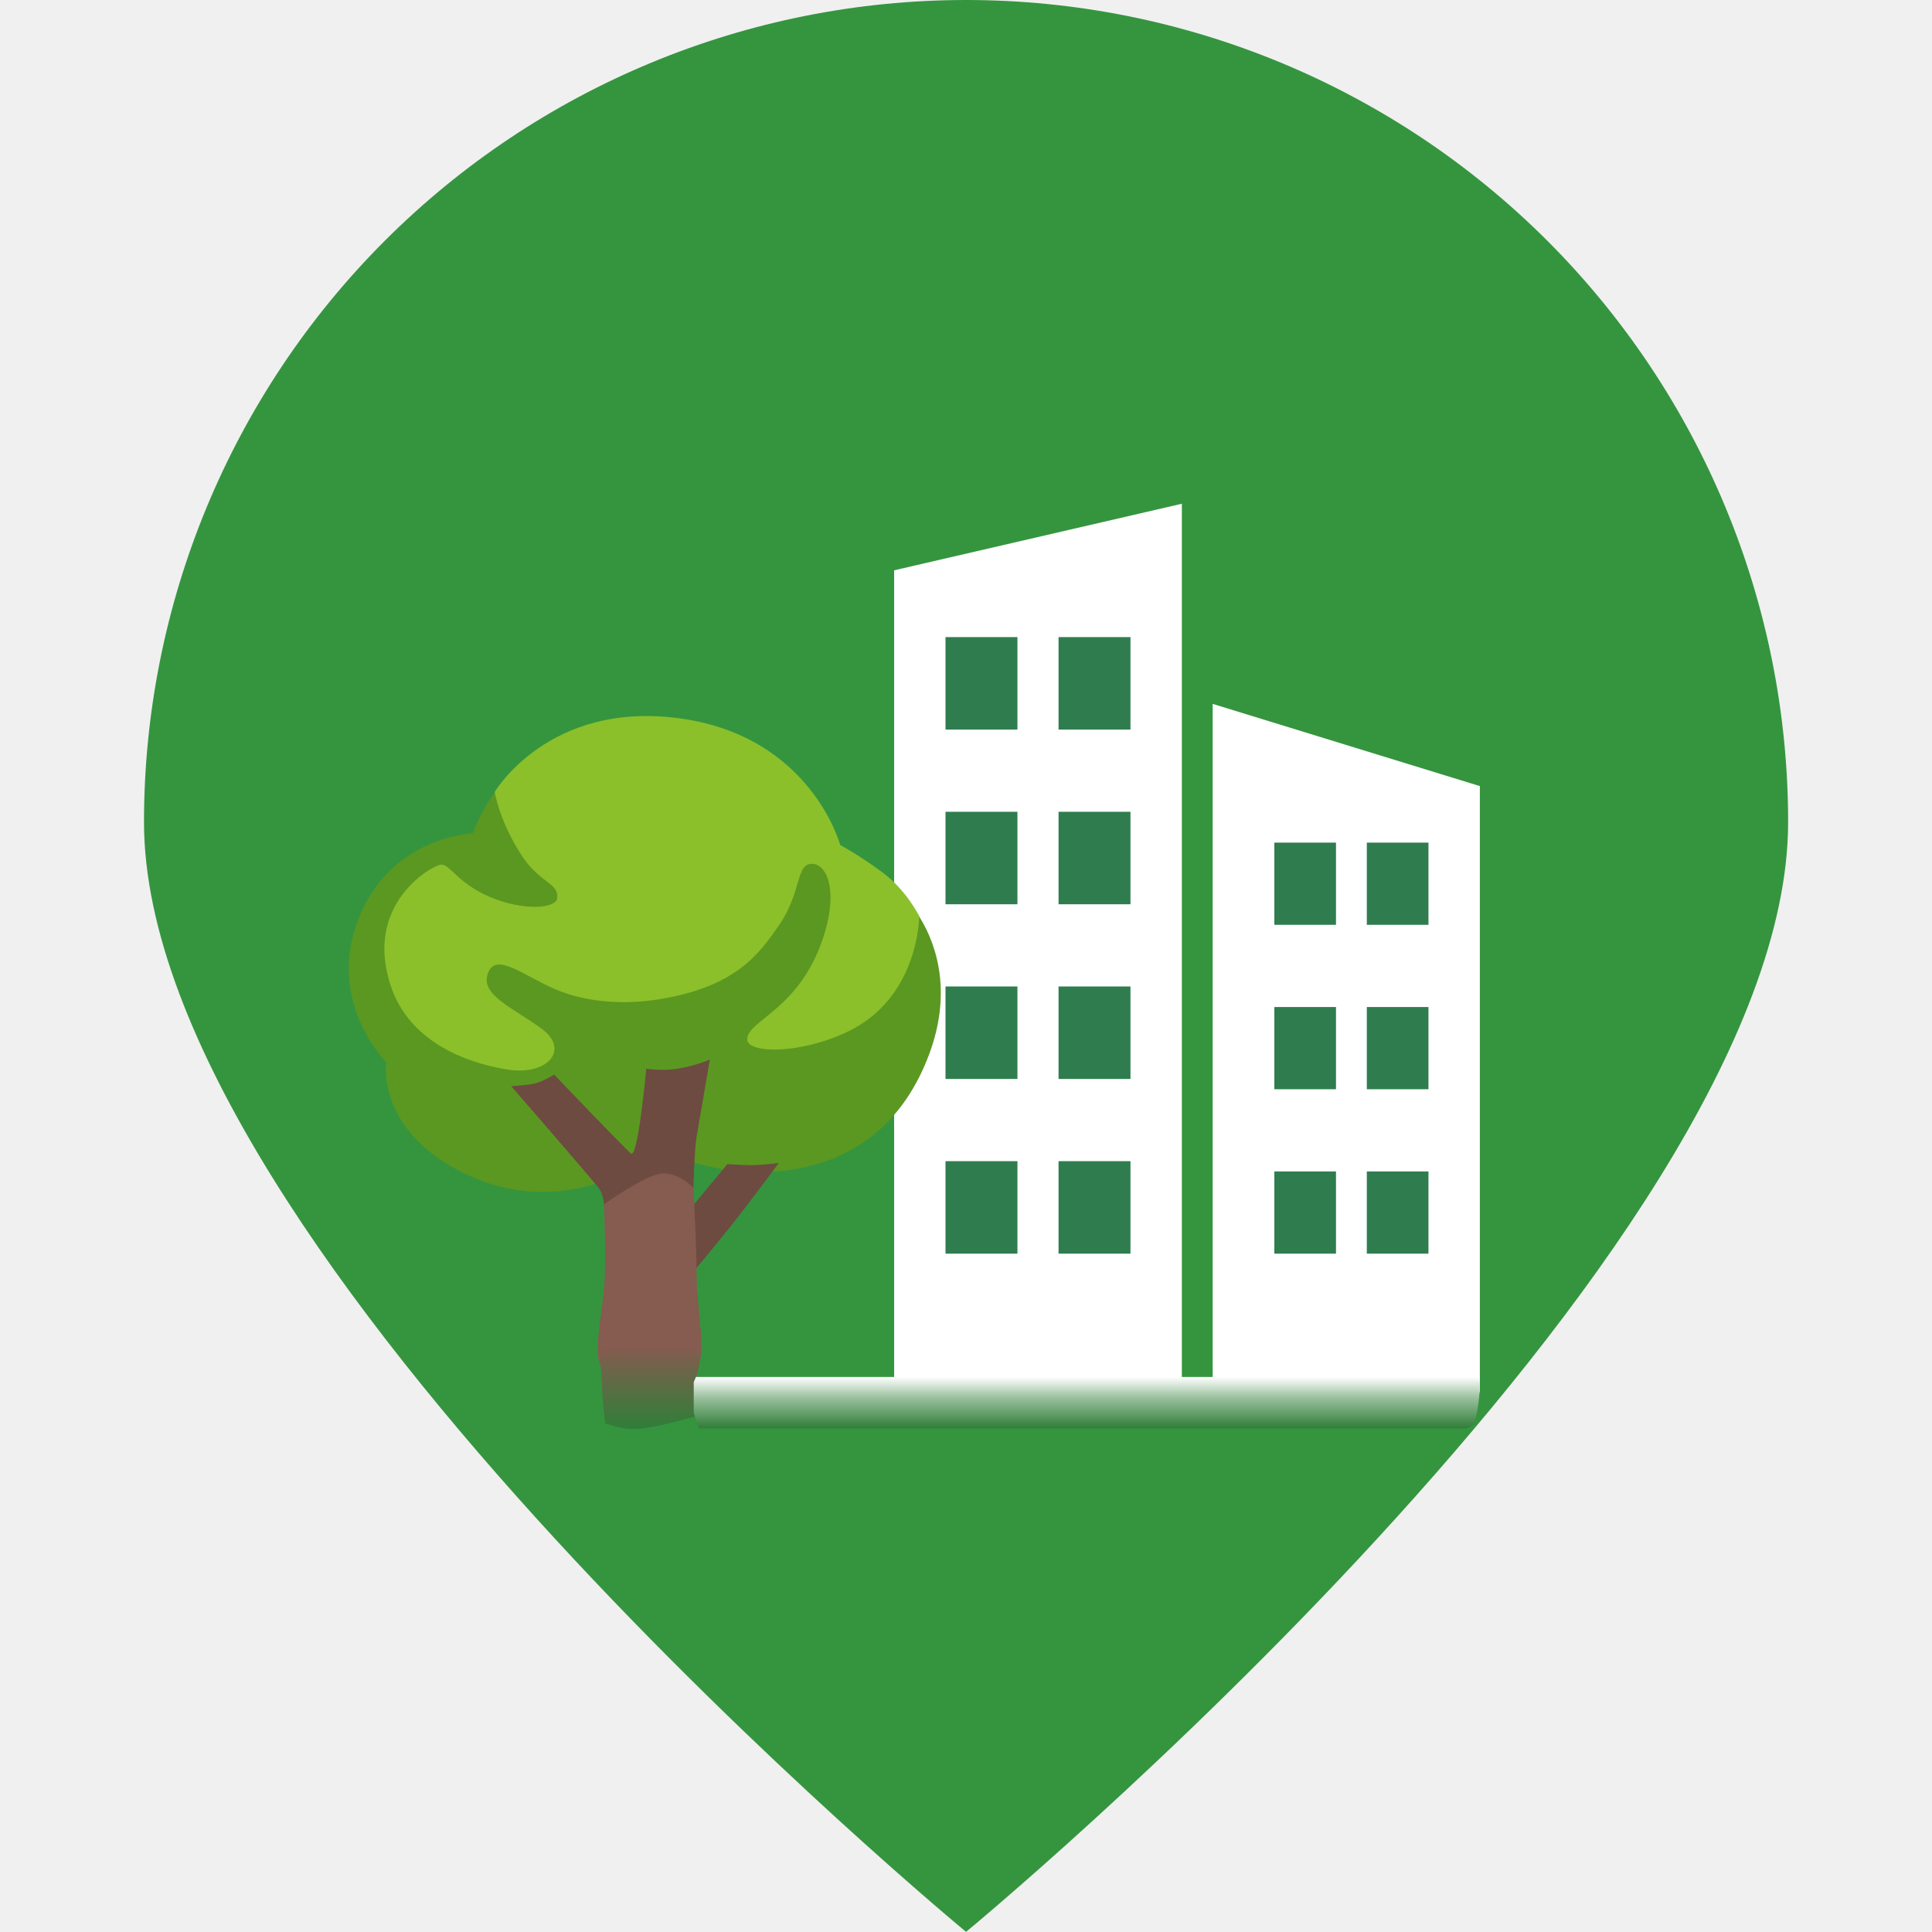
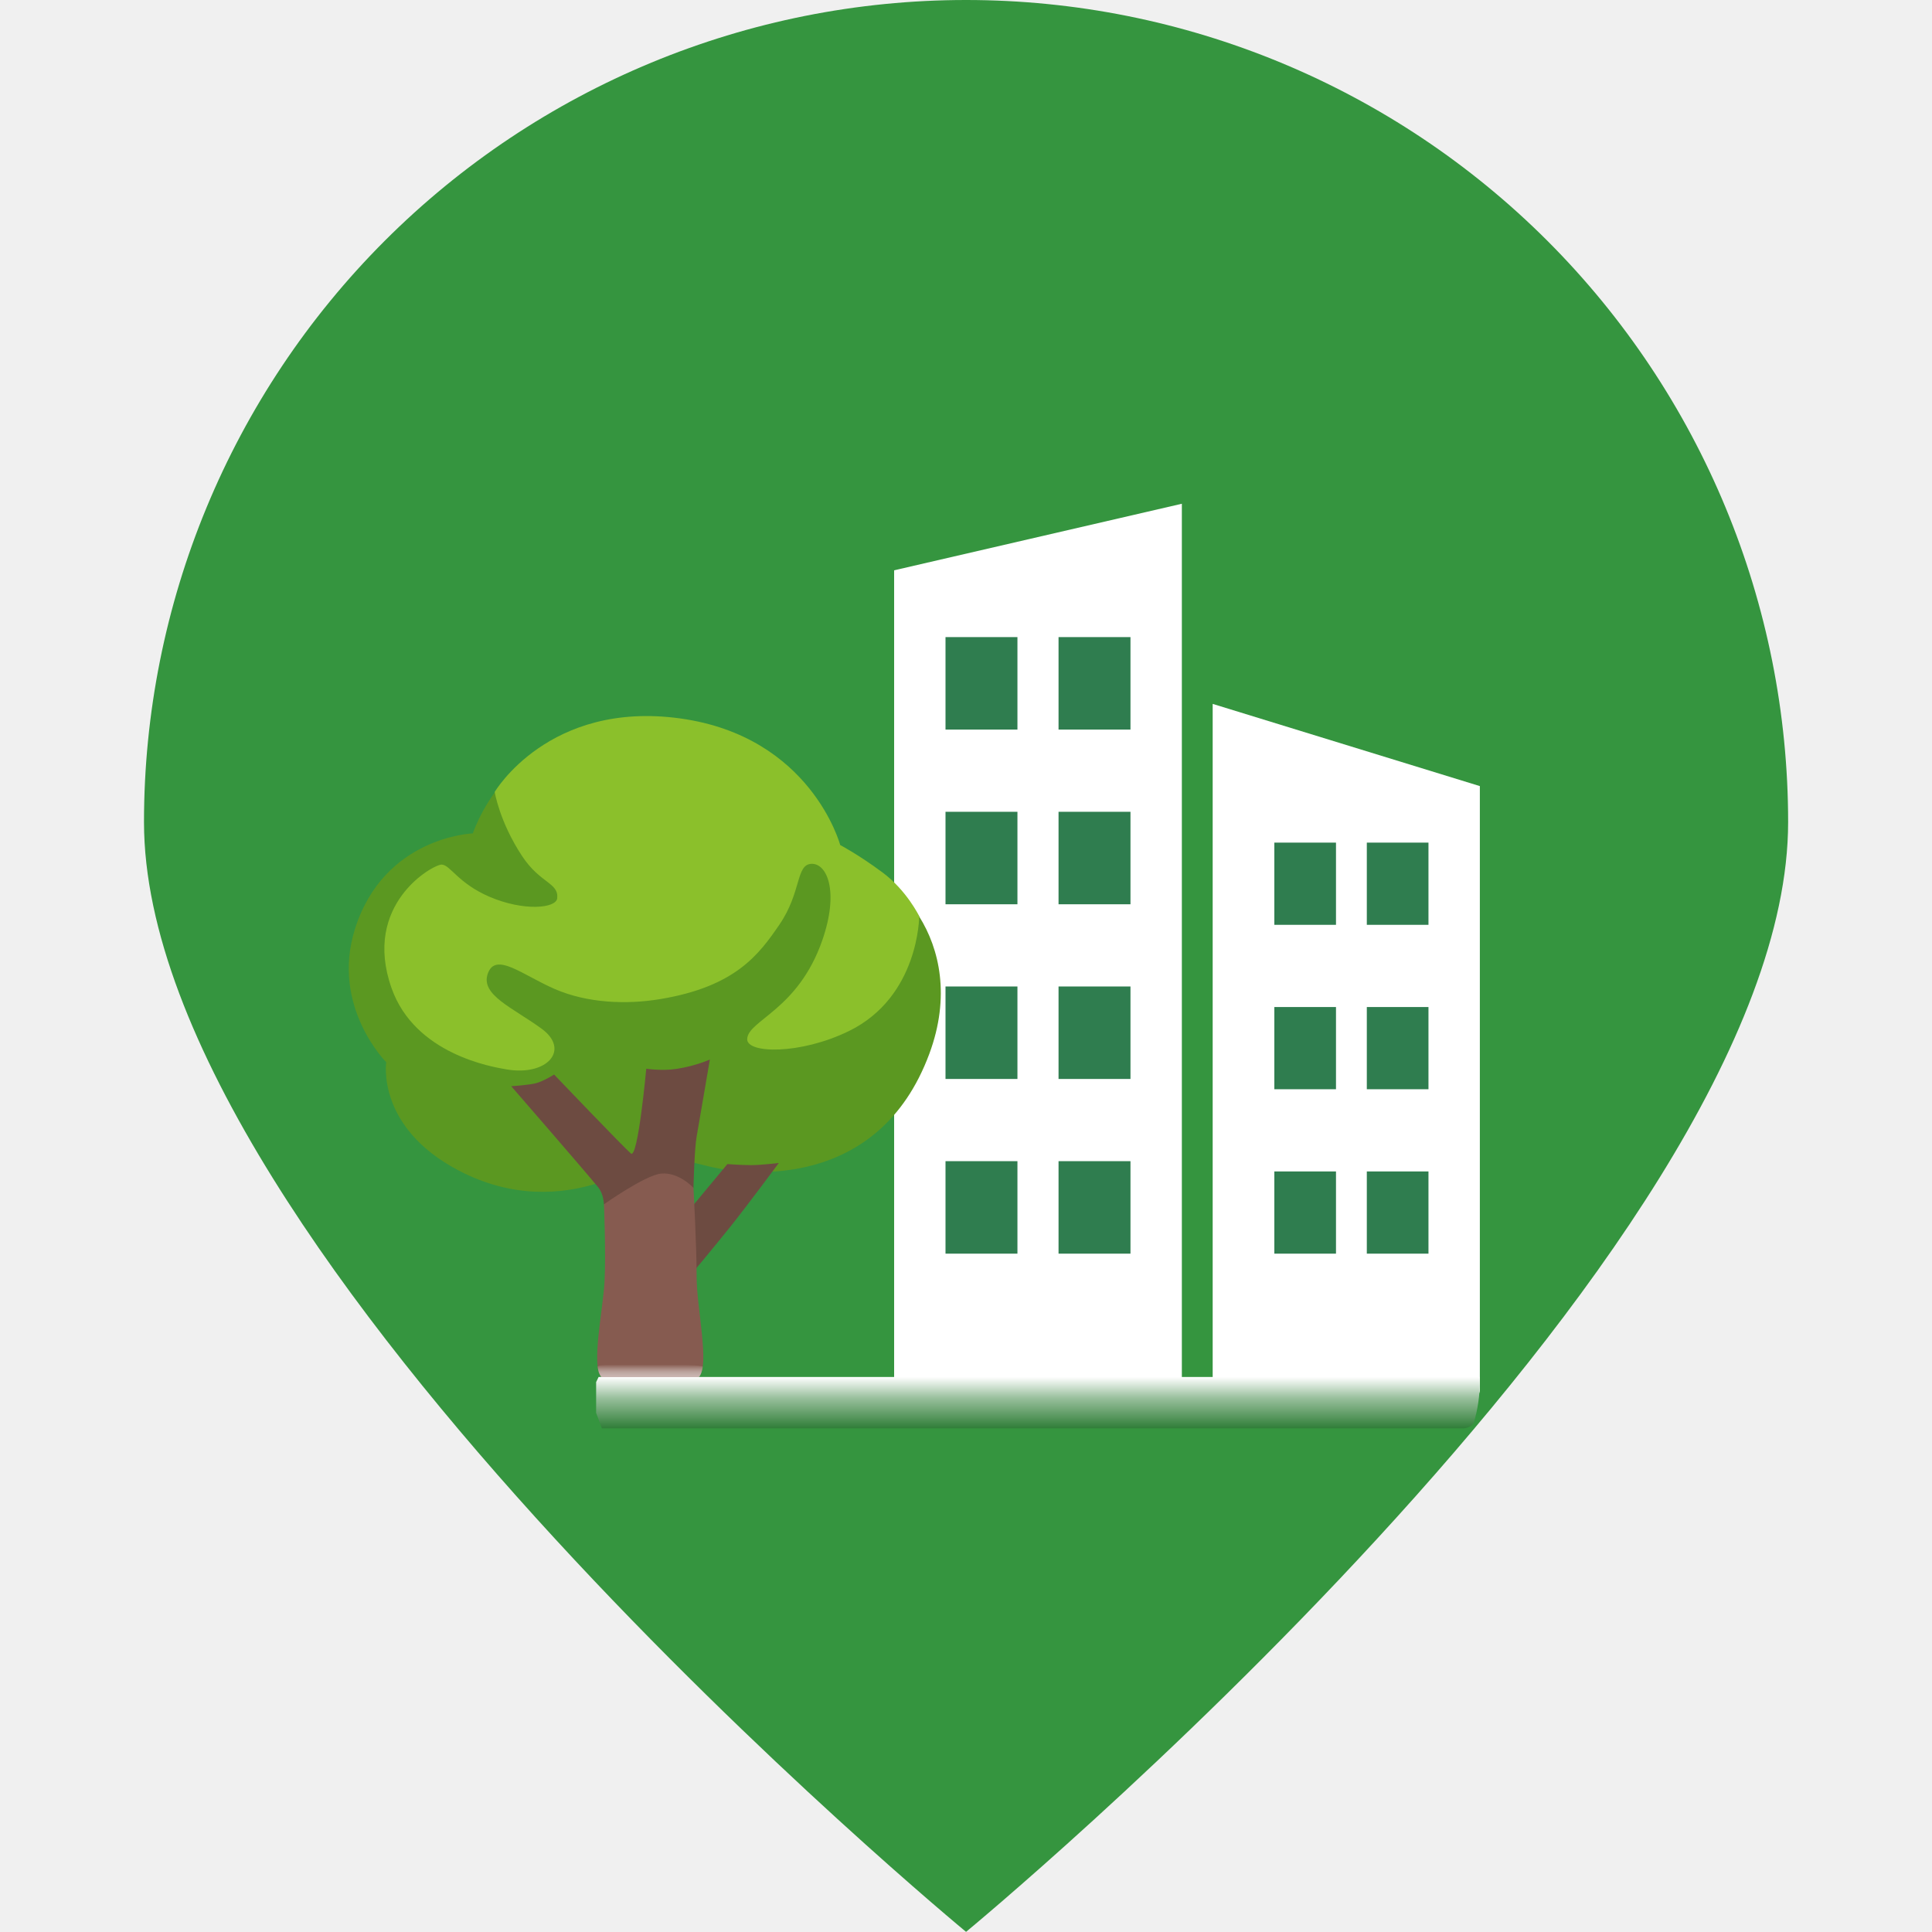
<svg xmlns="http://www.w3.org/2000/svg" viewBox="0 0 64 64" width="64" height="64" fill="none" role="img" aria-label="haber ver +">
  <defs>
-     <linearGradient id="hv-govde" x1="48.992" y1="131" x2="48.992" y2="139" gradientUnits="userSpaceOnUse">
-       <stop stop-color="#865B50" />
-       <stop offset="1" stop-color="#307E38" />
+     <linearGradient id="hv-govde" x1="49.268" y1="131.29" x2="49.268" y2="134" gradientUnits="userSpaceOnUse">
+       <stop offset="0.553" stop-color="#865B50" />
+       <stop offset="1" stop-color="white" stop-opacity="0.55" />
    </linearGradient>
-     <linearGradient id="hv-zemin" x1="92.442" y1="134" x2="92.442" y2="139" gradientUnits="userSpaceOnUse">
+     <linearGradient id="hv-zemin" x1="87.778" y1="134" x2="87.778" y2="139" gradientUnits="userSpaceOnUse">
      <stop stop-color="white" />
      <stop offset="0.413" stop-color="#98BF9C" />
      <stop offset="1" stop-color="#307E38" />
    </linearGradient>
  </defs>
  <g transform="translate(4.77 0) scale(0.3404)">
    <path d="M80 188C80 188 160 122 160 80C160 58.783 151.571 38.434 136.569 23.431C121.566 8.429 101.217 0 80 0C58.783 0 38.434 8.429 23.431 23.431C8.429 38.434 0 58.783 0 80C0 122 80 188 80 188Z" fill="#35953F" />
    <path d="M101 134.977V49.023L73 55.5L73 134.977C73 135.542 73.432 136 73.966 136H100.034C100.568 136 101 135.542 101 134.977Z" fill="white" />
    <path d="M130 135.245V76.5L104 68.5V135.245C104 135.798 104.529 136.245 105.182 136.245H128.818C129.471 136.245 130 135.798 130 135.245Z" fill="white" />
    <g fill="#2F7D4F">
      <path d="M85 62H78V71H85V62Z" />
      <path d="M96 62H89V71H96V62Z" />
      <path d="M85 79H78V88H85V79Z" />
      <path d="M96 79H89V88H96V79Z" />
      <path d="M85 96H78V105H85V96Z" />
      <path d="M96 96H89V105H96V96Z" />
      <path d="M85 113H78V122H85V113Z" />
      <path d="M96 113H89V122H96V113Z" />
      <path d="M116 82H110V90H116V82Z" />
      <path d="M125 82H119V90H125V82Z" />
      <path d="M116 98H110V106H116V98Z" />
      <path d="M125 98H119V106H125V98Z" />
      <path d="M116 114H110V122H116V114Z" />
      <path d="M125 114H119V122H125V114Z" />
    </g>
    <path d="M32 81.101C32 81.101 33.291 77.222 36.335 74.789C39.379 72.356 67.599 82.779 67.599 82.779C67.599 82.779 72.529 84.538 75.446 89.197C77.406 92.331 78.5 96.964 76.423 102.558C71.472 115.882 58.626 114.341 55.279 113.581C53.707 113.225 49.877 112.211 49.877 112.211C49.877 112.211 41.127 119.436 30.598 113.895C22.581 109.677 23.574 103.371 23.574 103.371C23.574 103.371 18.177 97.973 20.514 90.456C23.33 81.403 32 81.101 32 81.101Z" fill="#5B9821" />
    <path d="M50.259 97.224C57.564 96.007 59.843 92.889 61.824 89.999C64.008 86.811 63.423 84.139 64.943 84.065C66.462 83.991 67.674 86.732 66.005 91.518C63.647 98.287 58.796 99.28 58.701 101.102C58.626 102.547 63.864 102.648 68.593 100.342C75.44 96.996 75.44 89.16 75.44 89.16C75.44 89.16 74.224 86.647 71.865 84.899C69.506 83.151 67.753 82.237 67.753 82.237C67.753 82.237 64.938 71.666 52.161 69.912C39.384 68.159 34.13 77.068 34.13 77.068C34.13 77.068 34.587 79.958 36.792 83.305C38.55 85.978 40.367 85.892 40.213 87.412C40.112 88.4 36.941 88.703 33.594 87.258C30.544 85.94 29.79 84.139 28.956 84.139C28.122 84.139 21.205 87.991 24.09 96.156C26.374 102.622 33.923 103.833 35.273 104.067C39.23 104.752 41.509 102.165 38.694 100.109C35.878 98.053 32.76 96.836 33.445 94.786C34.184 92.565 36.819 94.881 39.985 96.252C43.114 97.606 46.902 97.787 50.259 97.224Z" fill="#8BC02B" />
-     <path d="M35.735 105.703C35.735 105.703 37.488 105.602 38.21 105.395C38.933 105.188 39.91 104.571 39.91 104.571C39.91 104.571 46.684 111.658 47.385 112.253C48.07 112.832 48.878 104.003 48.878 104.003C48.878 104.003 50.424 104.242 51.869 104.013C53.771 103.711 55.067 103.105 55.067 103.105C55.067 103.105 54.142 108.54 53.781 110.601C53.553 111.924 53.473 115.6 53.473 115.6L48.522 119.723L44.755 117.194C44.755 117.194 44.745 116.2 44.187 115.526C42.455 113.433 35.735 105.703 35.735 105.703ZM53.006 117.821L56.772 113.284C56.772 113.284 58.111 113.385 59.094 113.385C60.071 113.385 61.777 113.178 61.777 113.178C61.777 113.178 58.685 117.353 57.032 119.414C55.38 121.476 53.218 124.058 53.218 124.058L51.157 118.076L53.006 117.821Z" fill="#6D4B41" />
-     <path d="M50.328 114.208C48.788 114.346 44.761 117.199 44.761 117.199C44.761 117.199 44.968 122.044 44.814 124.78C44.66 127.516 43.581 131.984 44.575 133.115C45.435 134.093 52.671 134.279 53.749 133.142C54.833 132.005 53.781 127.309 53.781 124.265C53.781 121.221 53.473 115.6 53.473 115.6C53.473 115.6 52.081 114.054 50.328 114.208Z" fill="#865B50" />
-     <path d="M48.033 139.064C49.574 139.008 53.602 137.851 53.602 137.851C53.602 137.851 53.395 135.887 53.549 134.777C53.703 133.667 54.5 132.5 53.788 131.397C52.927 131 45.689 130.925 44.611 131.386C44.2 132.069 44.579 133.751 44.579 134.986C44.579 136.221 44.887 138.5 44.887 138.5C44.887 138.5 46.279 139.127 48.033 139.064Z" fill="url(#hv-govde)" />
-     <path d="M53.715 134H130V134.528C130 135.837 129.829 137.141 129.49 138.405L129.465 138.5C129.246 138.813 128.889 139 128.507 139H54L53.5 137.5V136.5V135.5V134.5L53.715 134Z" fill="url(#hv-zemin)" />
+     <path d="M35.735 105.703C35.735 105.703 37.488 105.602 38.21 105.395C38.933 105.187 39.91 104.571 39.91 104.571C39.91 104.571 46.684 111.658 47.385 112.253C48.07 112.832 48.878 104.003 48.878 104.003C48.878 104.003 50.424 104.242 51.869 104.013C53.771 103.711 55.067 103.105 55.067 103.105C55.067 103.105 54.143 108.54 53.781 110.601C53.553 111.924 53.473 115.6 53.473 115.6L48.522 119.722L44.755 117.194C44.755 117.194 44.745 116.2 44.187 115.526C42.455 113.432 35.735 105.703 35.735 105.703ZM53.006 117.821L56.772 113.284C56.772 113.284 58.111 113.385 59.094 113.385C60.071 113.385 61.777 113.177 61.777 113.177C61.777 113.177 58.685 117.353 57.033 119.414C55.38 121.476 53.218 124.057 53.218 124.057L51.157 118.076L53.006 117.821Z" fill="#6D4B41" />
+     <path d="M50.328 114.208C48.788 114.346 44.761 117.199 44.761 117.199C44.761 117.199 44.968 122.044 44.814 124.78C44.66 127.516 43.507 132.868 44.5 134C45.361 134.978 52.922 135.137 54 134C55.084 132.863 53.781 127.309 53.781 124.265C53.781 121.221 53.473 115.6 53.473 115.6C53.473 115.6 52.081 114.054 50.328 114.208Z" fill="#865B50" />
+     <path d="M44.15 133C44.093 132.506 54.395 132.73 54.373 133C54.349 133.319 54.169 133.892 54 134H44.5C44.297 133.708 44.207 133.494 44.15 133Z" fill="url(#hv-govde)" />
+     <path d="M44.242 134H130V134.411C130 135.796 129.797 137.174 129.398 138.5C129.151 138.816 128.772 139 128.371 139H44.562L44 137.5V136.5V135.5V134.5L44.242 134Z" fill="url(#hv-zemin)" />
  </g>
</svg>
